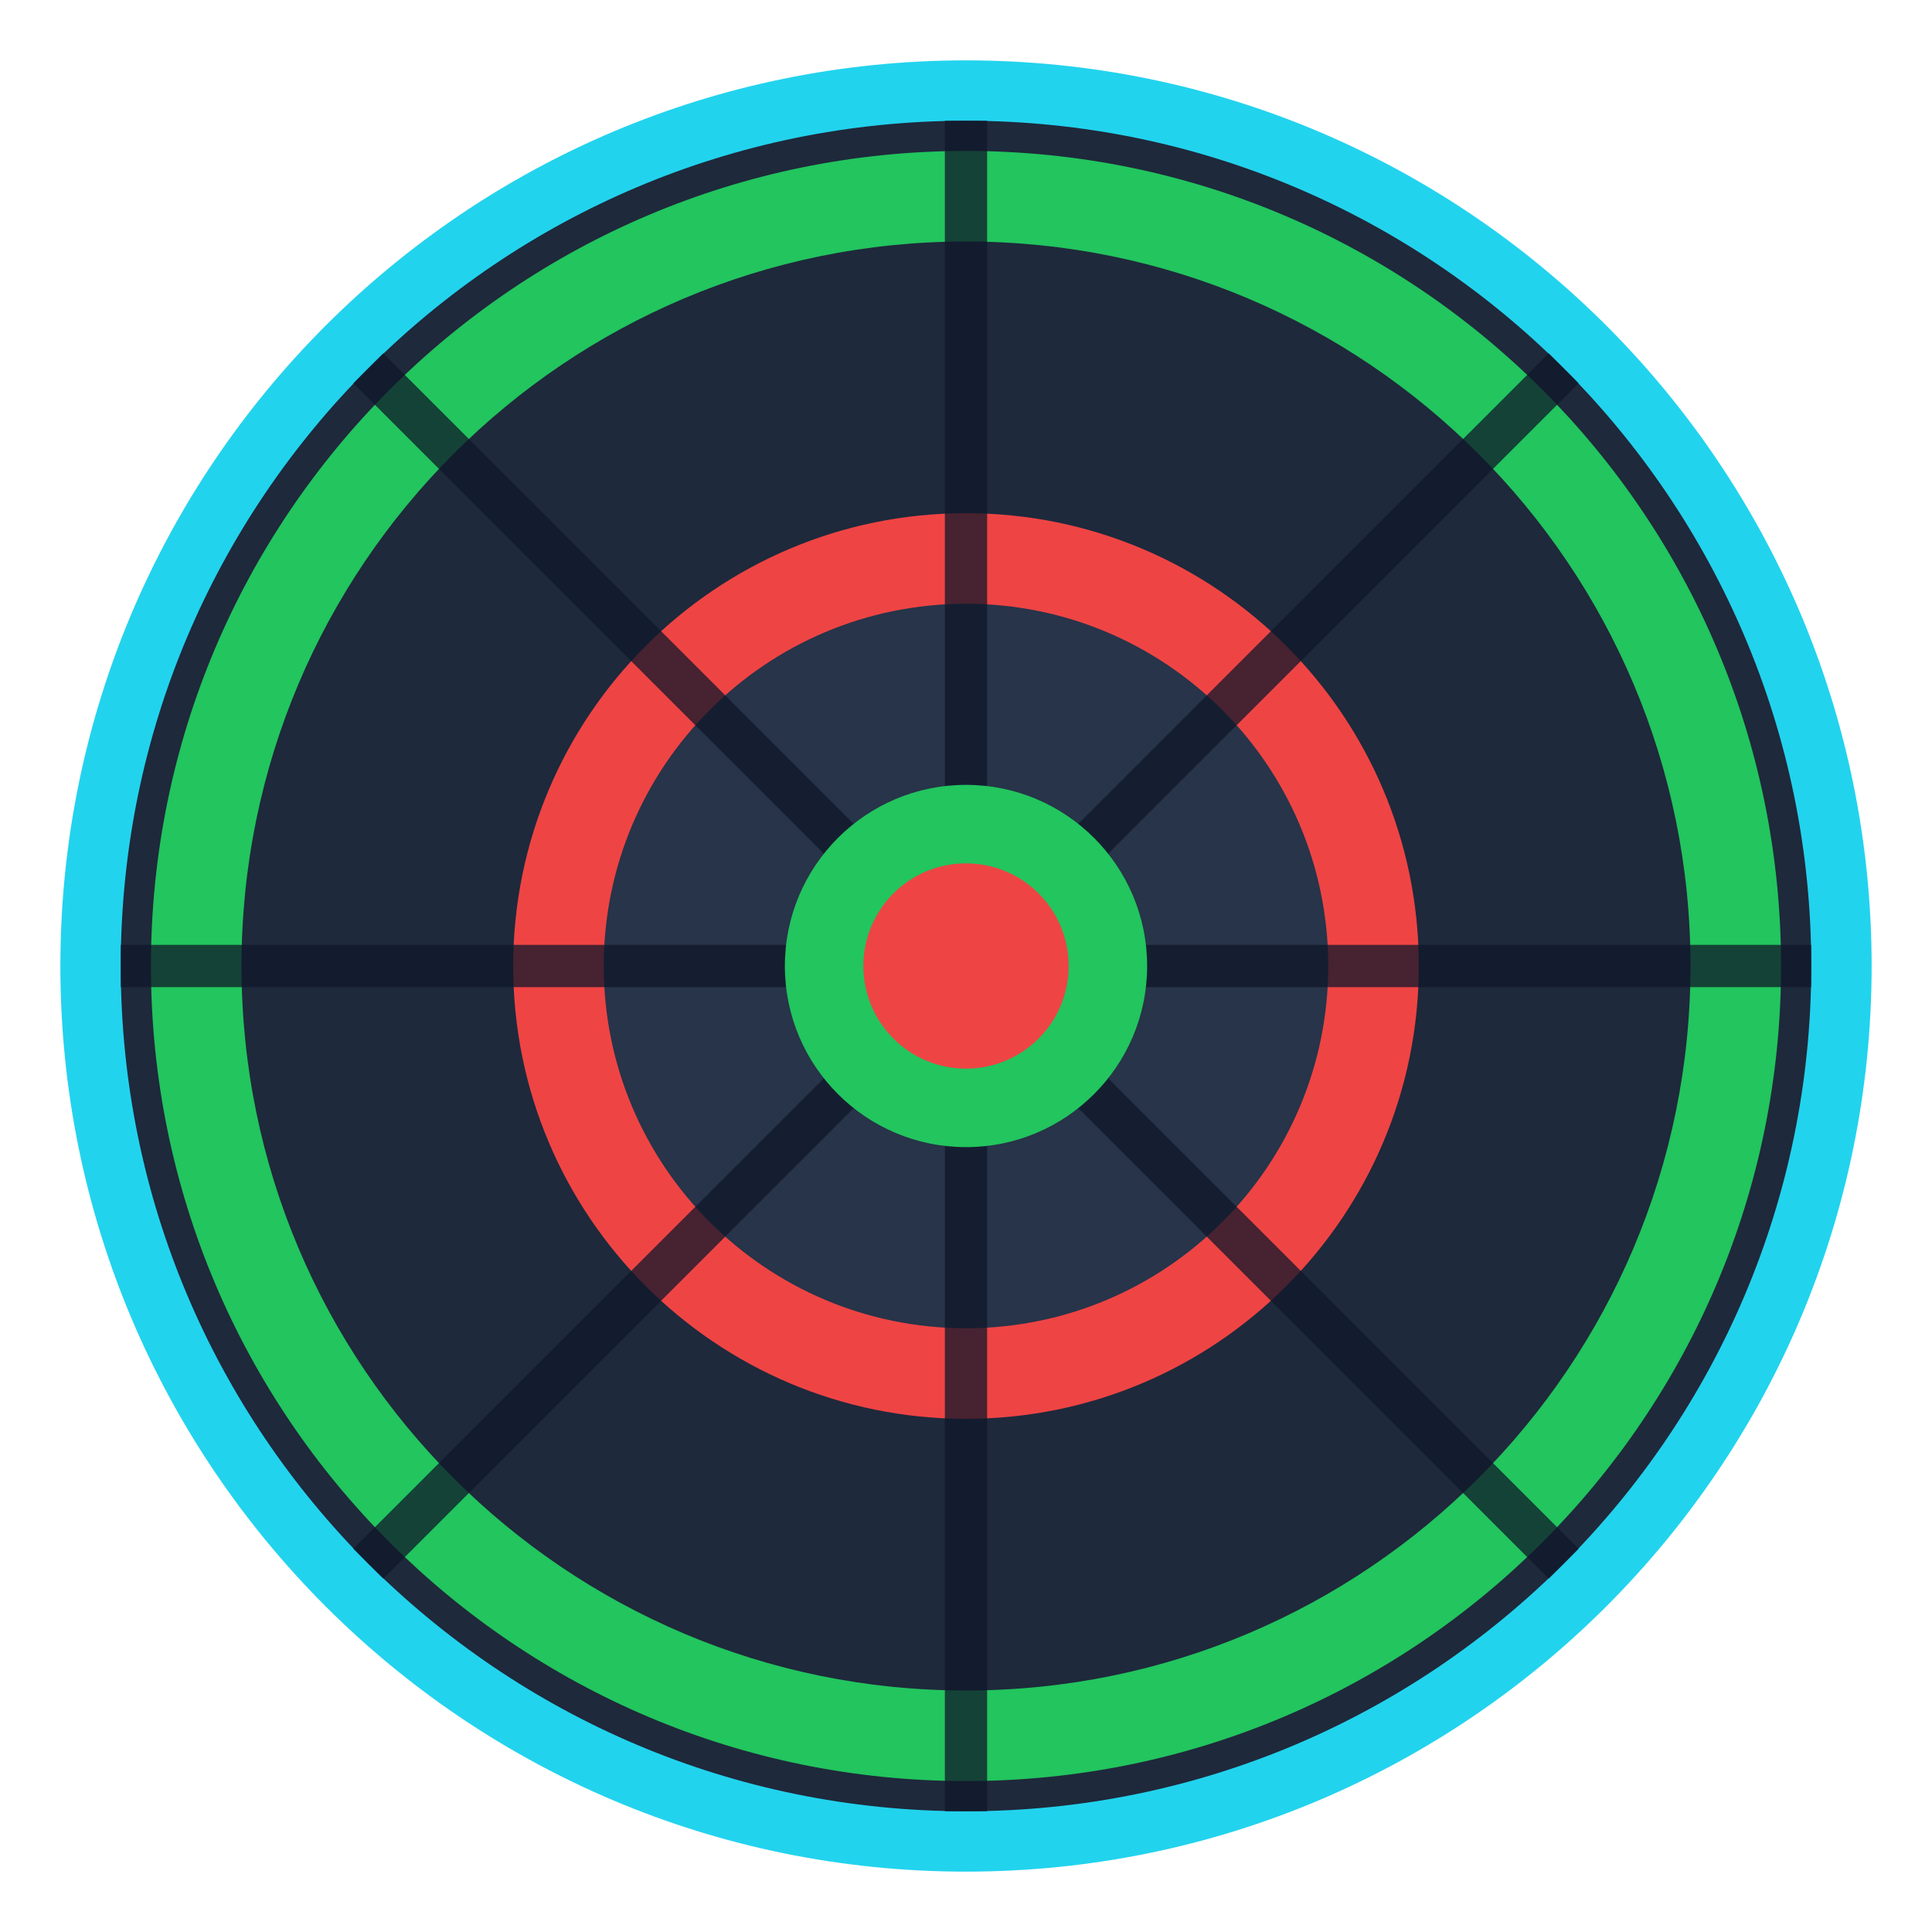
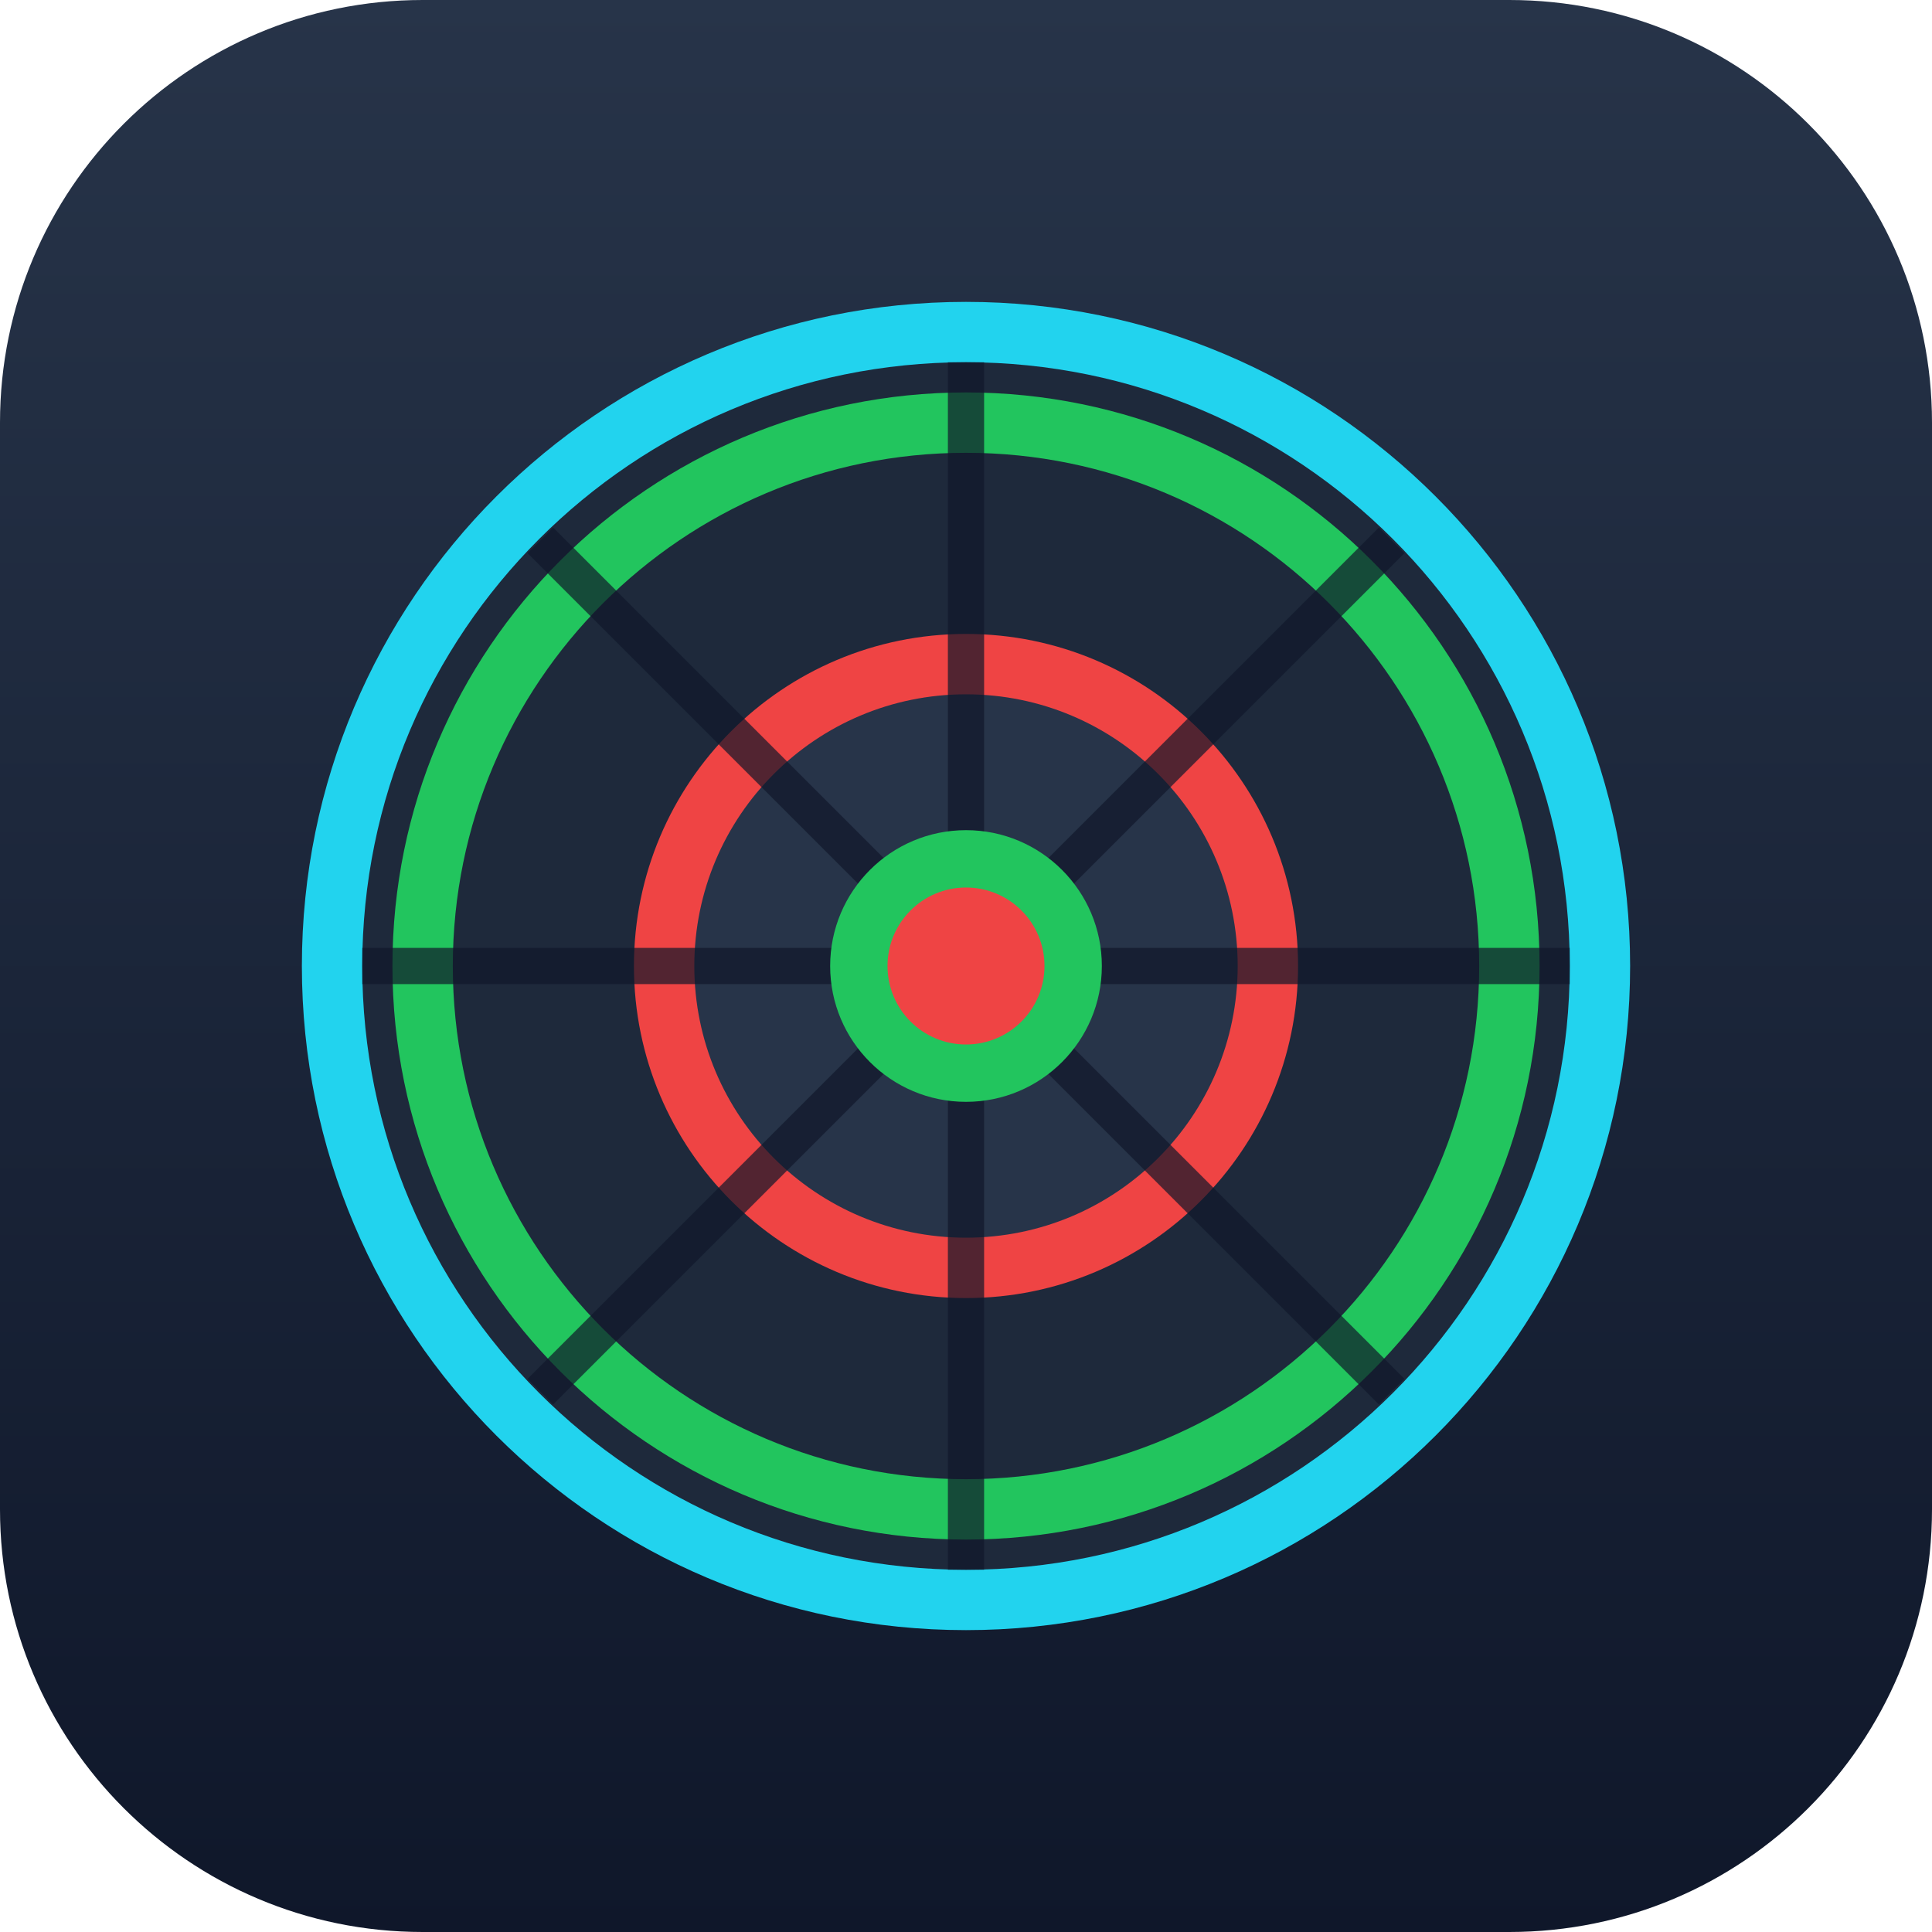
<svg xmlns="http://www.w3.org/2000/svg" viewBox="0 0 64 64" role="img" aria-label="Darts board">
-   <circle cx="32" cy="32" r="30" fill="#22d3ee" />
-   <circle cx="32" cy="32" r="28" fill="#1e293b" />
-   <circle cx="32" cy="32" r="27" fill="#22c55e" />
-   <circle cx="32" cy="32" r="24" fill="#1e293b" />
-   <circle cx="32" cy="32" r="15" fill="#ef4444" />
-   <circle cx="32" cy="32" r="12" fill="#273449" />
-   <g stroke="#0f172a" stroke-width="1.4" opacity="0.75">
-     <line x1="32" y1="4" x2="32" y2="60" />
-     <line x1="4" y1="32" x2="60" y2="32" />
-     <line x1="12.2" y1="12.2" x2="51.8" y2="51.8" />
-     <line x1="51.8" y1="12.2" x2="12.2" y2="51.8" />
+   <defs>
+     <linearGradient id="bg" x1="0" y1="0" x2="0" y2="1">
+       <stop offset="0" stop-color="#273449" />
+       <stop offset="1" stop-color="#0f172a" />
+     </linearGradient>
+   </defs>
+   <rect width="64" height="64" rx="14" fill="url(#bg)" />
+   <circle cx="32" cy="32" r="22" fill="#22d3ee" />
+   <circle cx="32" cy="32" r="20" fill="#1e293b" />
+   <circle cx="32" cy="32" r="19" fill="#22c55e" />
+   <circle cx="32" cy="32" r="17" fill="#1e293b" />
+   <circle cx="32" cy="32" r="11" fill="#ef4444" />
+   <circle cx="32" cy="32" r="9" fill="#273449" />
+   <g stroke="#0f172a" stroke-width="1.2" opacity="0.7">
+     <line x1="32" y1="12" x2="32" y2="52" />
+     <line x1="12" y1="32" x2="52" y2="32" />
+     <line x1="17.9" y1="17.9" x2="46.1" y2="46.1" />
+     <line x1="46.1" y1="17.9" x2="17.9" y2="46.1" />
  </g>
-   <circle cx="32" cy="32" r="6" fill="#22c55e" />
-   <circle cx="32" cy="32" r="3.4" fill="#ef4444" />
+   <circle cx="32" cy="32" r="4.5" fill="#22c55e" />
+   <circle cx="32" cy="32" r="2.6" fill="#ef4444" />
</svg>
